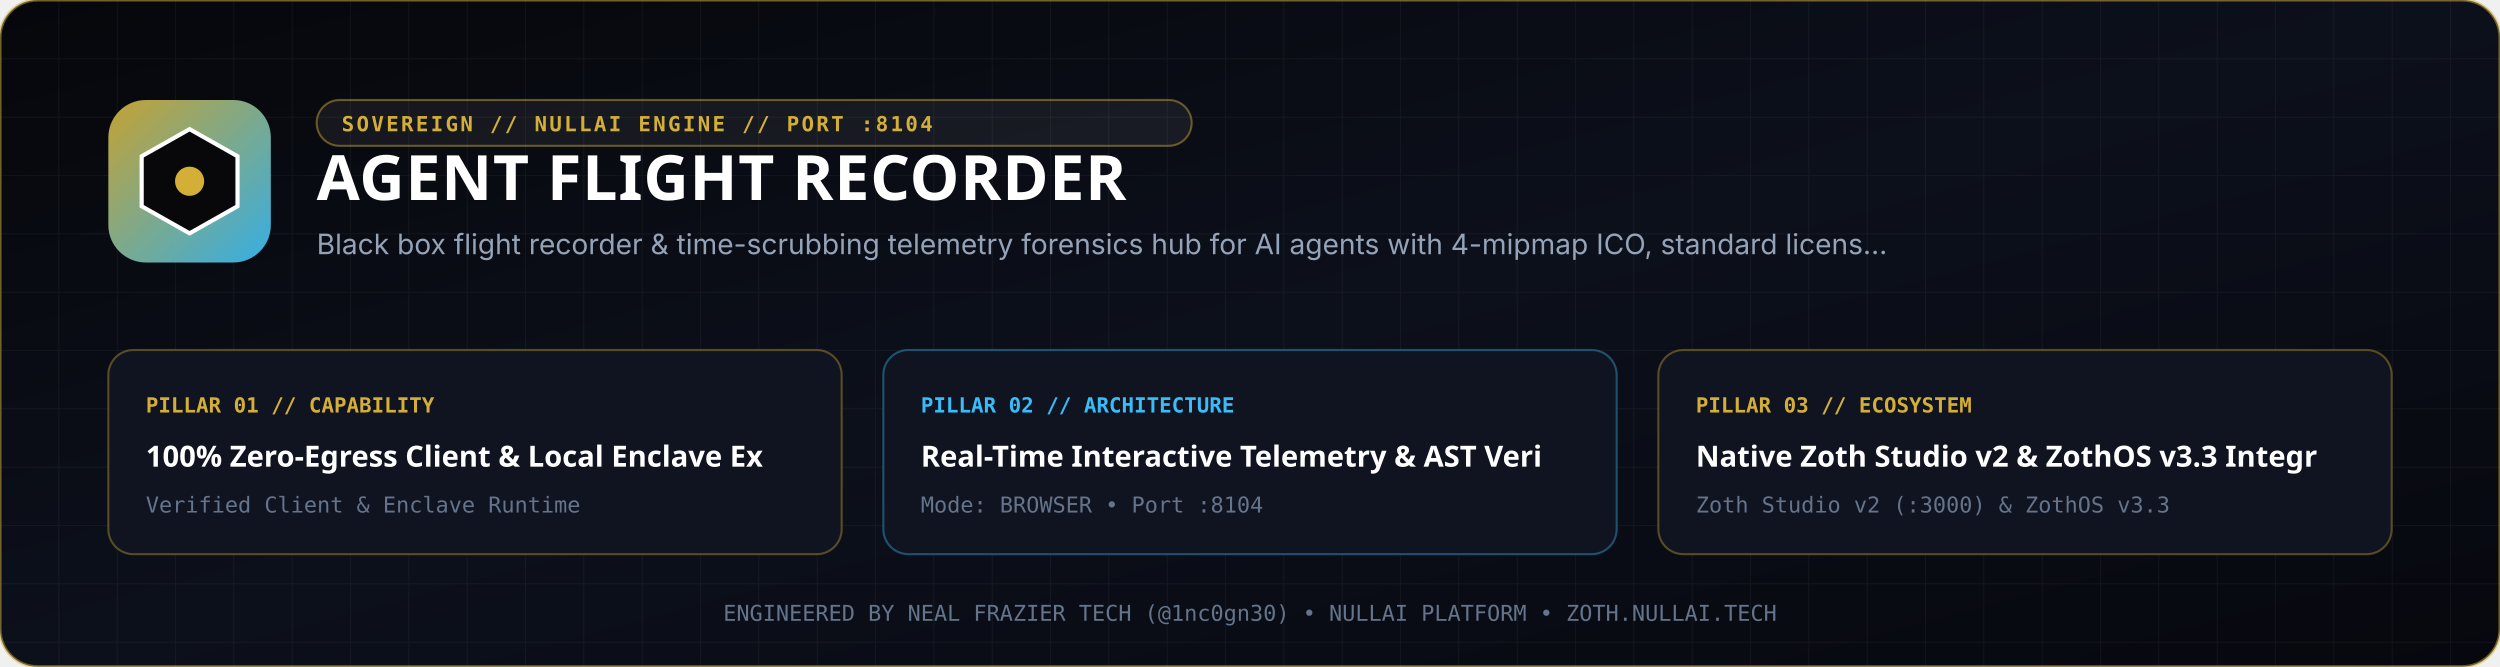
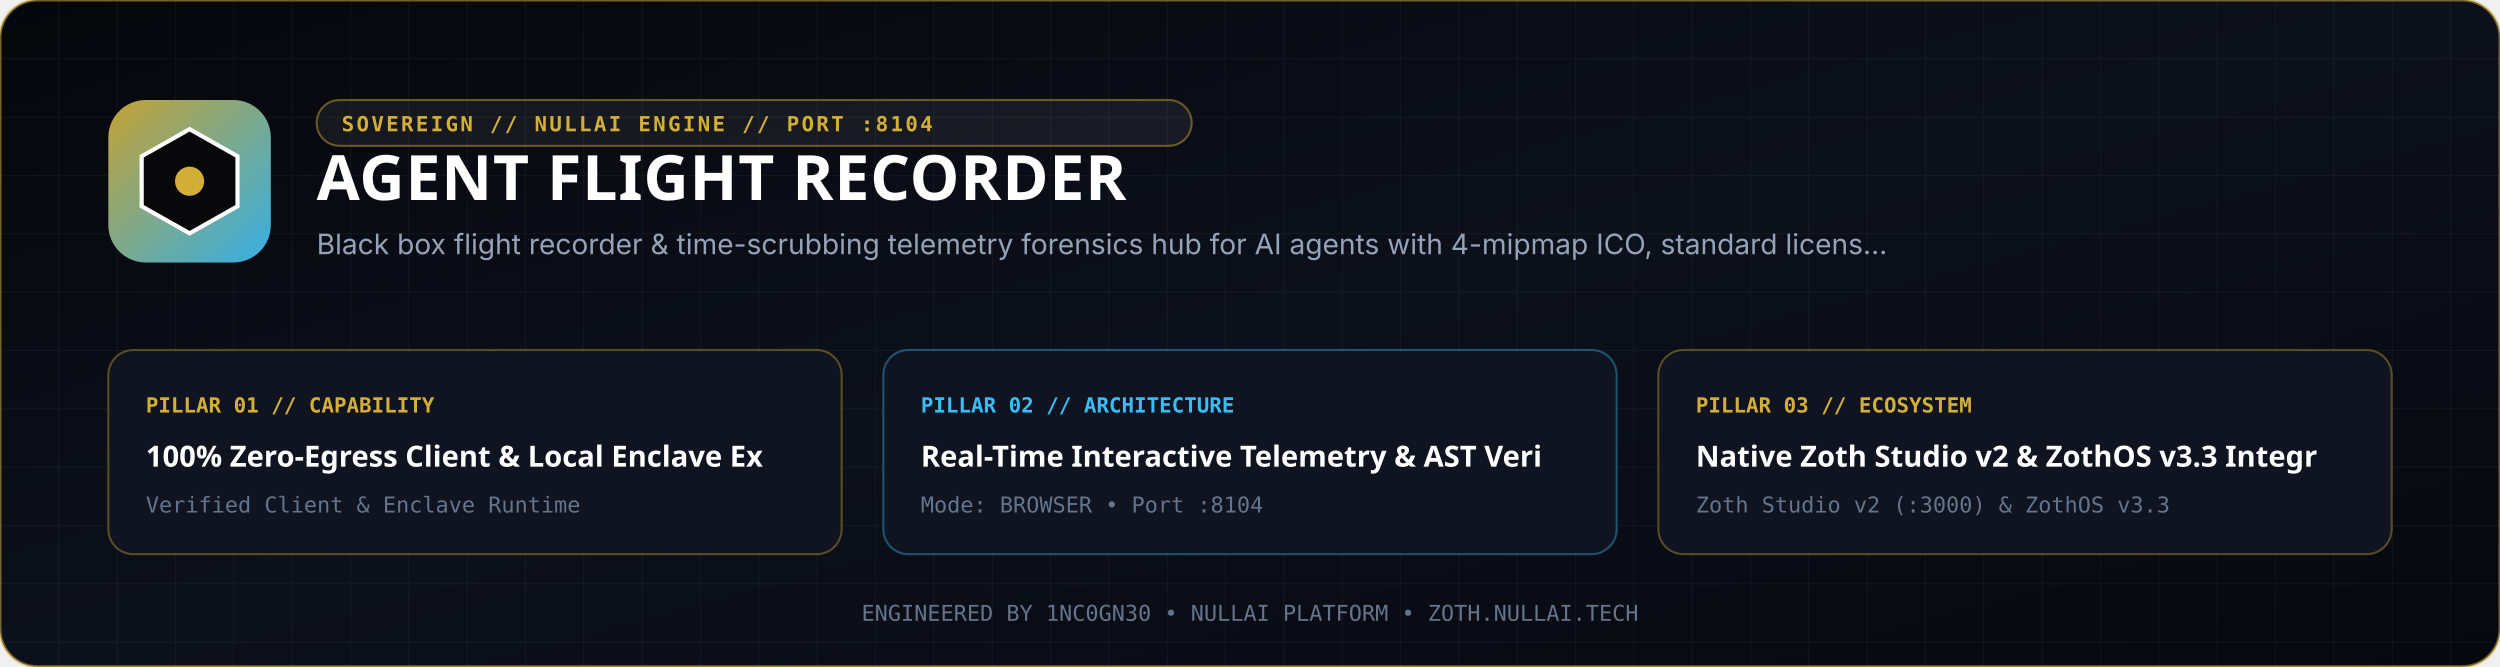
<svg xmlns="http://www.w3.org/2000/svg" viewBox="0 0 1200 320" width="100%" height="100%">
  <defs>
    <linearGradient id="bg" x1="0%" y1="0%" x2="100%" y2="100%">
      <stop offset="0%" stop-color="#06070B" />
      <stop offset="50%" stop-color="#0C101B" />
      <stop offset="100%" stop-color="#07080E" />
    </linearGradient>
    <linearGradient id="accent" x1="0%" y1="0%" x2="100%" y2="100%">
      <stop offset="0%" stop-color="#D4AF37" />
      <stop offset="100%" stop-color="#38BDF8" />
    </linearGradient>
    <pattern id="grid" width="28" height="28" patternUnits="userSpaceOnUse">
      <path d="M 28 0 L 0 0 0 28" fill="none" stroke="rgba(255,255,255,0.04)" stroke-width="1" />
    </pattern>
  </defs>
  <rect width="1200" height="320" rx="18" fill="url(#bg)" stroke="#D4AF37" stroke-opacity="0.5" stroke-width="1.5" />
  <rect width="1200" height="320" rx="18" fill="url(#grid)" />
  <g transform="translate(52, 48)">
    <rect width="78" height="78" rx="18" fill="url(#accent)" opacity="0.92" />
    <polygon points="39,14 62,27 62,51 39,64 16,51 16,27" fill="#08080B" stroke="#FFFFFF" stroke-width="2" />
    <circle cx="39" cy="39" r="7" fill="#D4AF37" />
  </g>
  <g transform="translate(152, 62)">
    <rect x="0" y="-14" width="420" height="22" rx="11" fill="rgba(255,255,255,0.06)" stroke="#D4AF37" stroke-opacity="0.45" />
    <text x="12" y="1" fill="#D4AF37" font-family="JetBrains Mono, monospace" font-size="10" font-weight="700" letter-spacing="1.1">SOVEREIGN // NULLAI ENGINE // PORT :8104</text>
    <text x="0" y="34" fill="#FFFFFF" font-family="Syne, Space Grotesk, sans-serif" font-size="30" font-weight="800" letter-spacing="0.4">AGENT FLIGHT RECORDER</text>
    <text x="0" y="60" fill="#94A3B8" font-family="Inter, sans-serif" font-size="13.5">Black box flight recorder &amp; time-scrubbing telemetry forensics hub for AI agents with 4-mipmap ICO, standard licens...</text>
  </g>
  <g transform="translate(52, 168)">
    <rect x="0" y="0" width="352" height="98" rx="12" fill="#101320" stroke="#D4AF37" stroke-opacity="0.38" />
    <text x="18" y="30" fill="#D4AF37" font-family="JetBrains Mono, monospace" font-size="10" font-weight="700">PILLAR 01 // CAPABILITY</text>
    <text x="18" y="56" fill="#FFFFFF" font-family="Space Grotesk, sans-serif" font-size="14" font-weight="700">100% Zero-Egress Client &amp; Local Enclave Ex</text>
    <text x="18" y="78" fill="#64748B" font-family="JetBrains Mono, monospace" font-size="10.5">Verified Client &amp; Enclave Runtime</text>
    <rect x="372" y="0" width="352" height="98" rx="12" fill="#101320" stroke="#38BDF8" stroke-opacity="0.38" />
    <text x="390" y="30" fill="#38BDF8" font-family="JetBrains Mono, monospace" font-size="10" font-weight="700">PILLAR 02 // ARCHITECTURE</text>
    <text x="390" y="56" fill="#FFFFFF" font-family="Space Grotesk, sans-serif" font-size="14" font-weight="700">Real-Time Interactive Telemetry &amp; AST Veri</text>
    <text x="390" y="78" fill="#64748B" font-family="JetBrains Mono, monospace" font-size="10.5">Mode: BROWSER • Port :8104</text>
    <rect x="744" y="0" width="352" height="98" rx="12" fill="#101320" stroke="#D4AF37" stroke-opacity="0.38" />
    <text x="762" y="30" fill="#D4AF37" font-family="JetBrains Mono, monospace" font-size="10" font-weight="700">PILLAR 03 // ECOSYSTEM</text>
    <text x="762" y="56" fill="#FFFFFF" font-family="Space Grotesk, sans-serif" font-size="14" font-weight="700">Native Zoth Studio v2 &amp; ZothOS v3.3 Integr</text>
    <text x="762" y="78" fill="#64748B" font-family="JetBrains Mono, monospace" font-size="10.5">Zoth Studio v2 (:3000) &amp; ZothOS v3.3</text>
  </g>
  <text x="600" y="298" text-anchor="middle" fill="#64748B" font-family="JetBrains Mono, monospace" font-size="10.5">
-     ENGINEERED BY NEAL FRAZIER TECH (@1nc0gn30)  •  NULLAI PLATFORM  •  ZOTH.NULLAI.TECH
+     ENGINEERED BY 1NC0GN30  •  NULLAI PLATFORM  •  ZOTH.NULLAI.TECH
  </text>
</svg>
